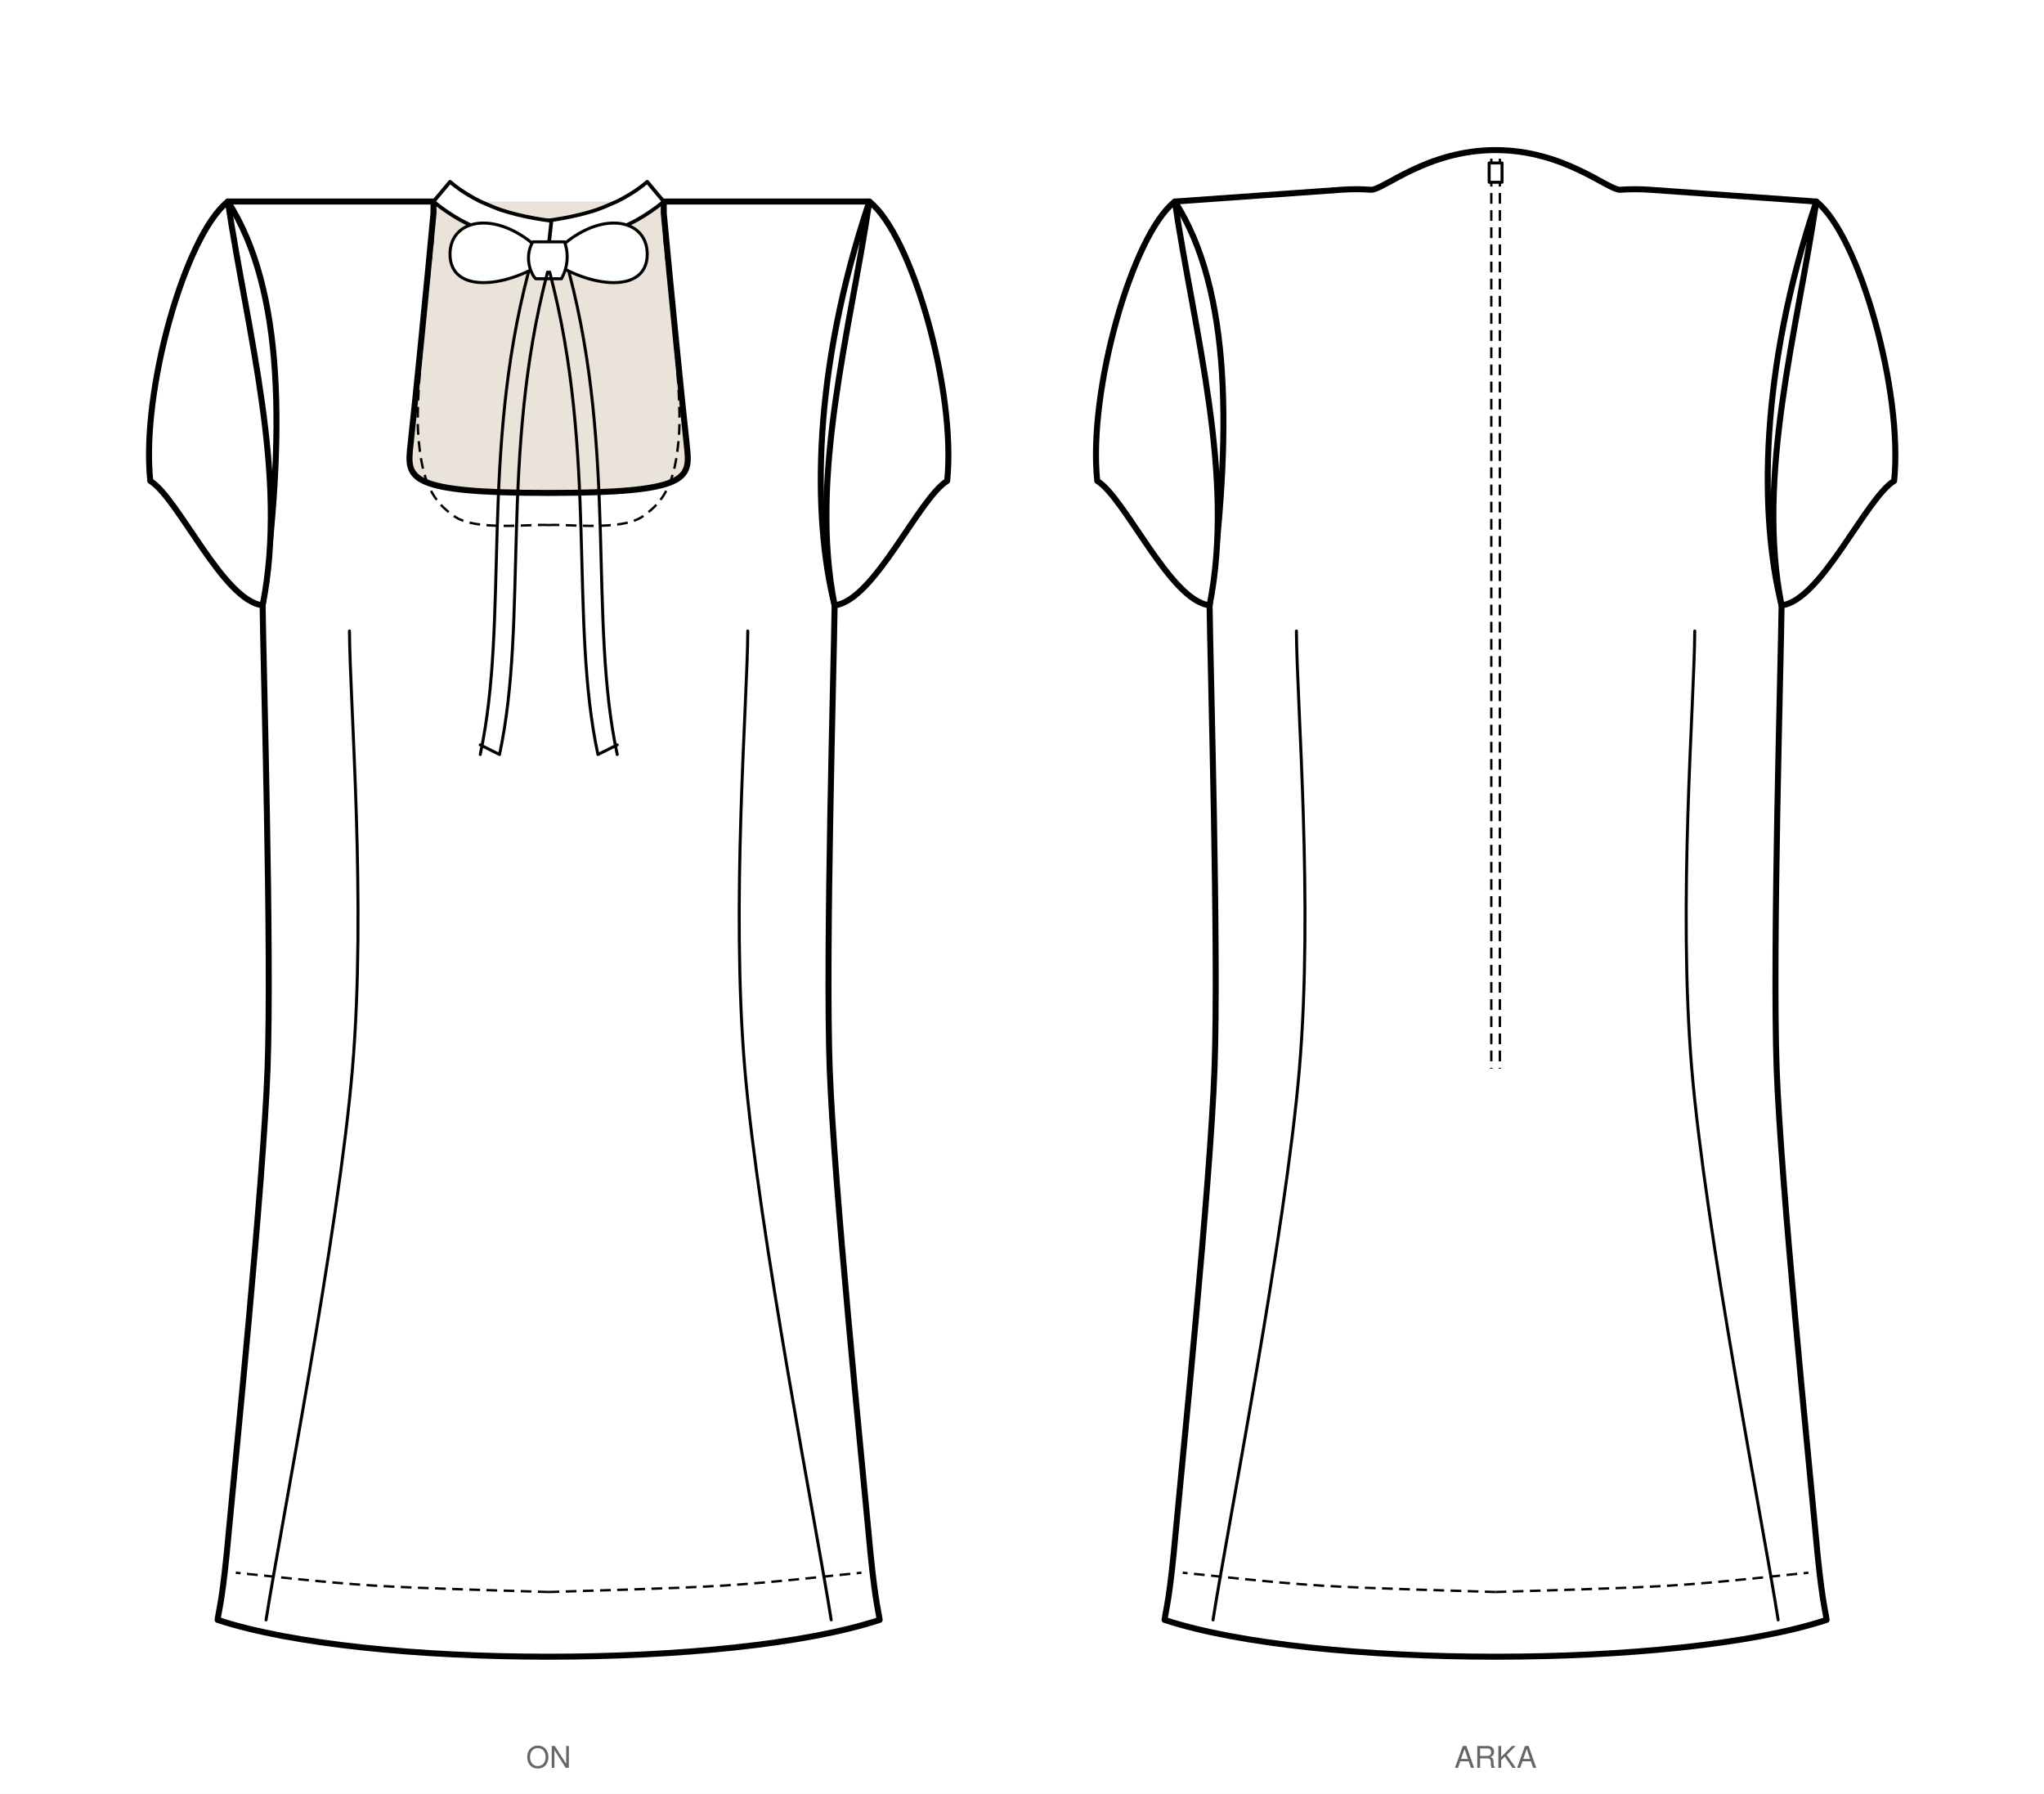
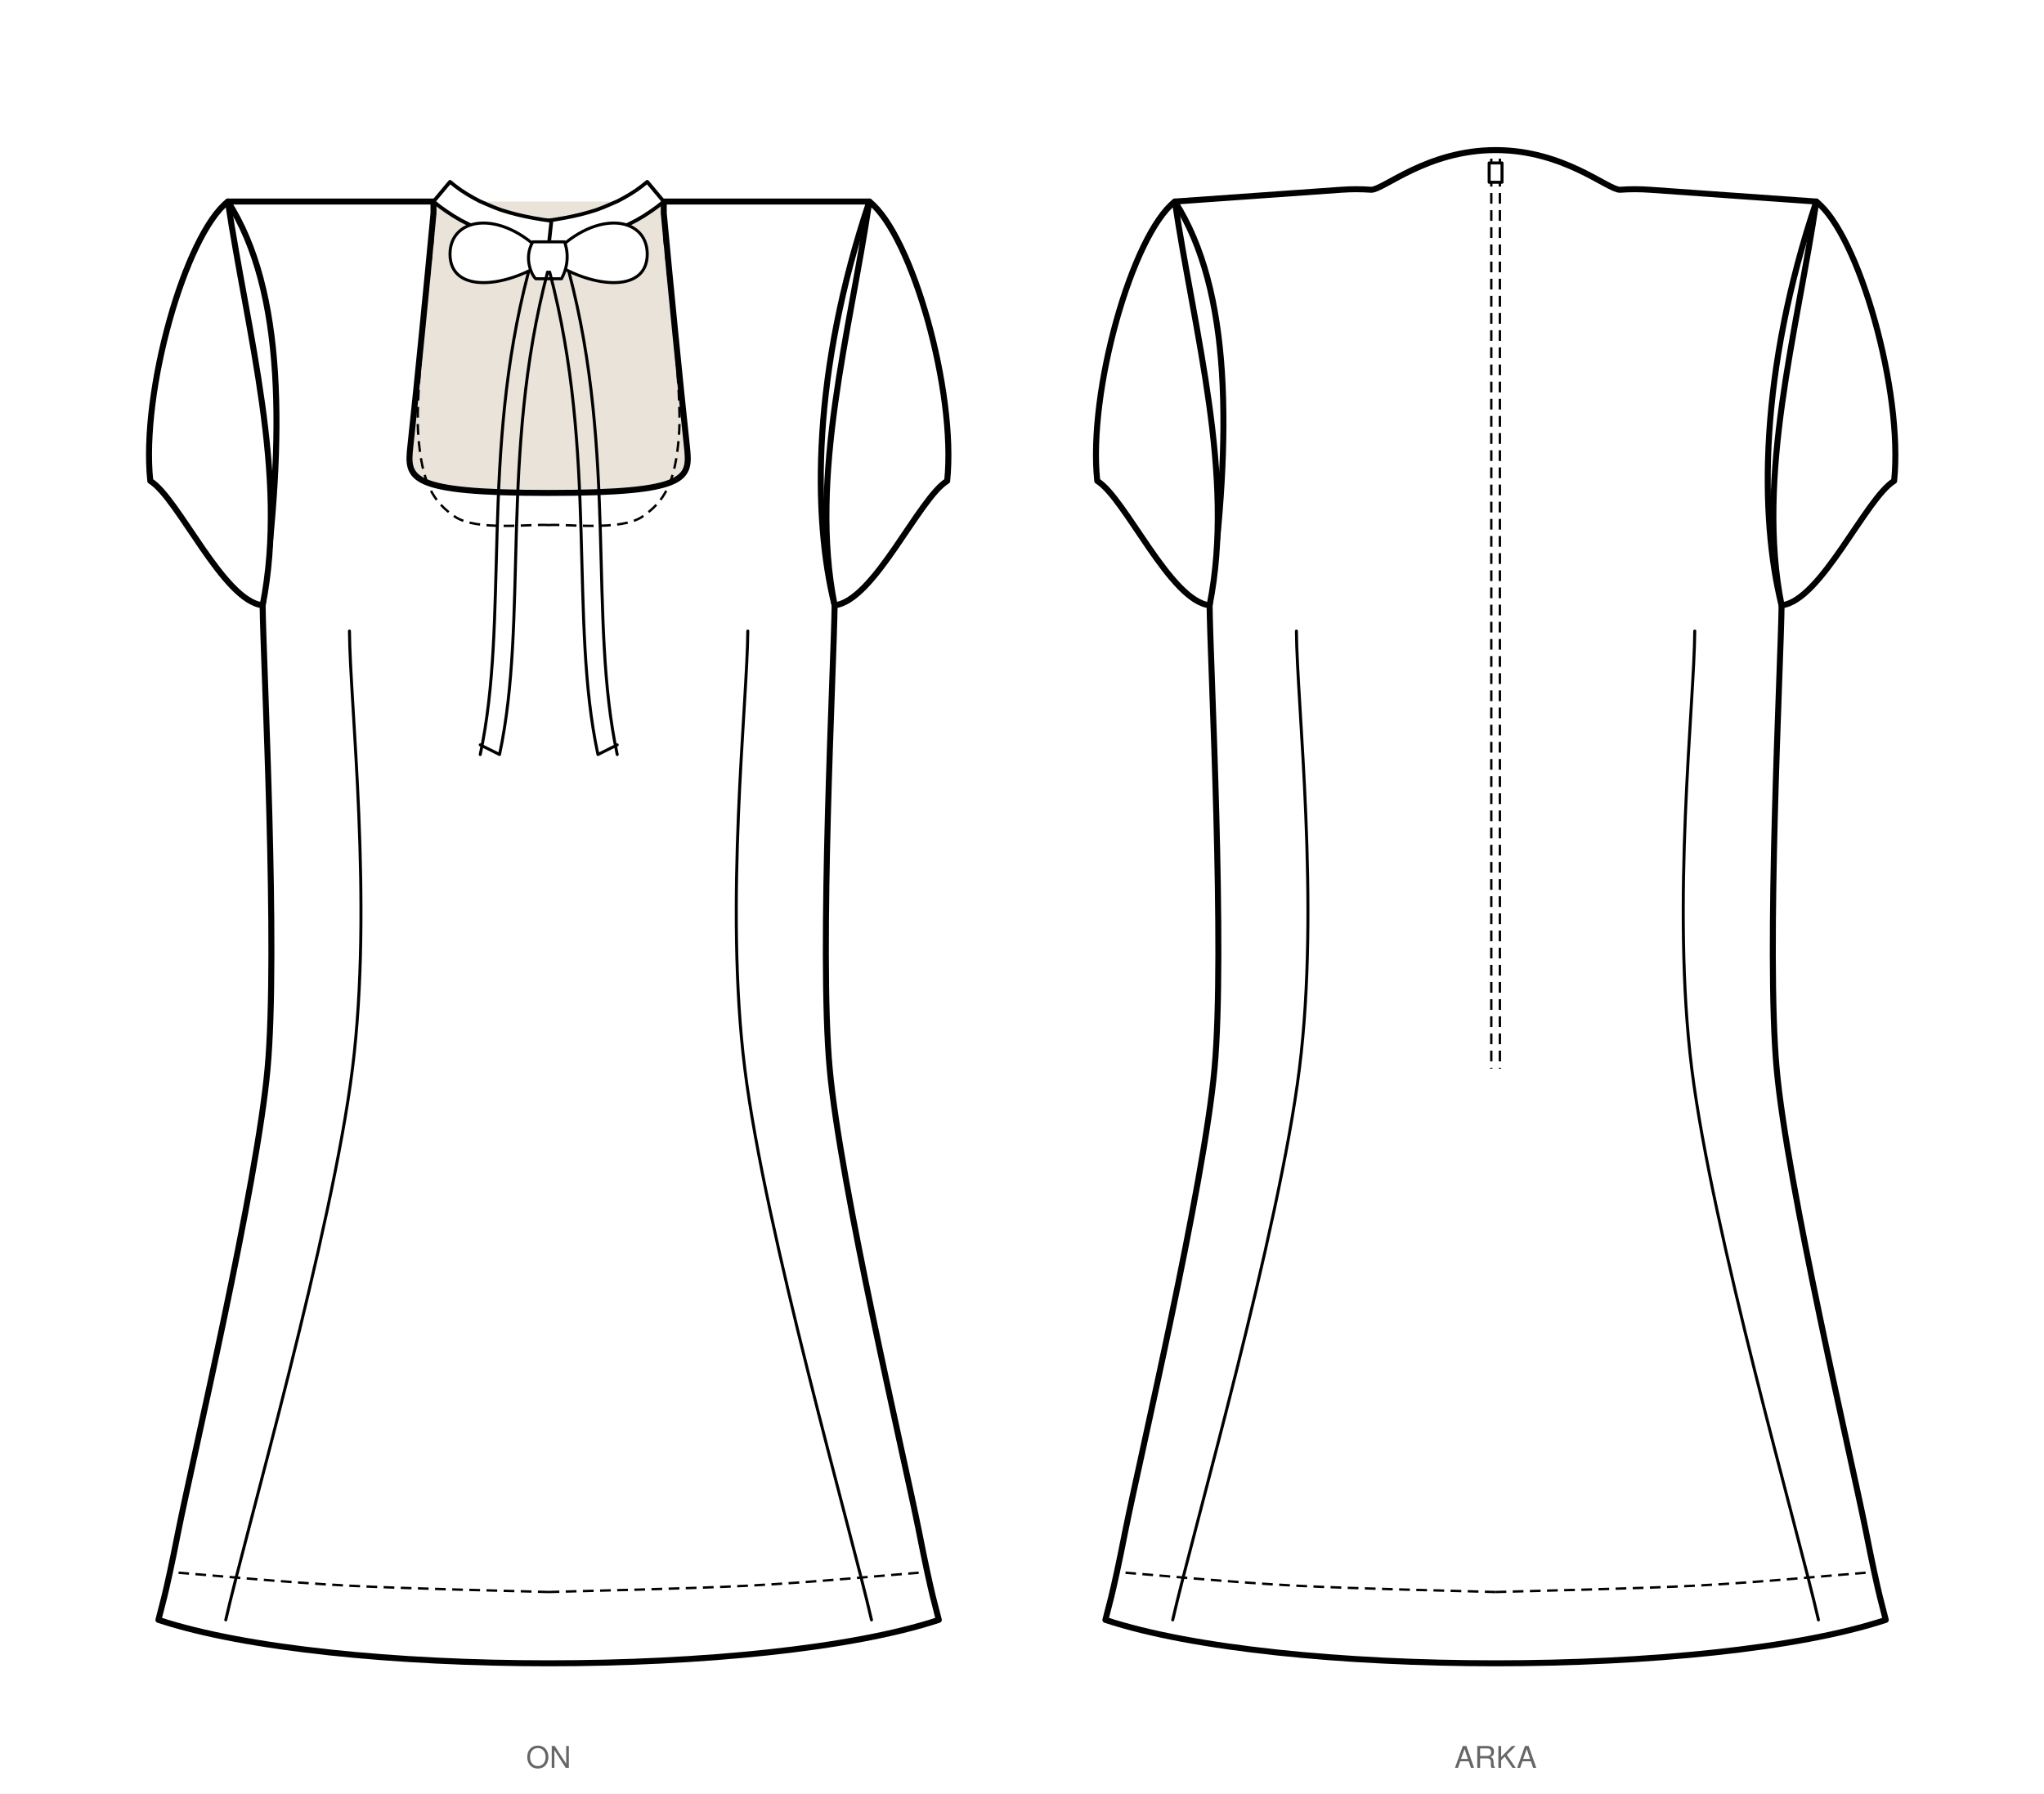
<svg xmlns="http://www.w3.org/2000/svg" viewBox="0 0 953.4 836.5" width="953.4mm" height="836.5mm" data-siluet="v1" data-kaynak="8966a923dc6435a486e2c2d478de082db27dd674b1f401feff889bd11e55f903">
  <rect width="953.4" height="836.5" fill="#fff" />
  <g transform="translate(255.9 84.0)" data-gorunum="on">
-     <path d="M 0.0 145.9 C 66.1 145.9 66.1 139.1 64.5 124.2 C 61.3 94.3 57.0 50.8 53.7 15.4 L 53.7 10.0 L -53.7 10.0 L -53.7 15.4 C -57.0 50.8 -61.3 94.3 -64.5 124.2 C -66.1 139.1 -66.1 145.9 0.0 145.9 Z" fill="#e9e3da" stroke="none" />
-     <path d="M 0.0 145.9 C 66.1 145.9 66.1 139.1 64.5 124.2 C 61.3 94.3 57.0 50.8 53.7 15.4 L 53.7 10.0 L 149.6 10.0 C 123.0 89.1 123.0 156.9 133.4 198.3 C 133.1 225.7 129.1 359.8 131.1 414.4 C 133.1 469.0 146.1 596.9 149.1 629.5 C 152.0 662.1 153.7 666.2 154.4 671.5 C 84.9 694.4 -84.9 694.4 -154.4 671.5 C -153.7 666.2 -152.0 662.1 -149.1 629.5 C -146.1 596.9 -133.1 469.0 -131.1 414.4 C -129.1 359.8 -133.1 225.7 -133.4 198.3 C -123.0 119.2 -123.0 51.4 -149.6 10.0 L -53.7 10.0 L -53.7 15.4 C -57.0 50.8 -61.3 94.3 -64.5 124.2 C -66.1 139.1 -66.1 145.9 0.0 145.9 Z" fill="#fff" stroke="#000" stroke-width="2.8" stroke-linejoin="round" stroke-linecap="round" />
+     <clipPath id="ten-on">
+       <path d="M 0.0 145.9 C 66.1 145.9 66.1 139.1 64.5 124.2 C 61.3 94.3 57.0 50.8 53.7 15.4 L 53.7 10.0 L -53.7 10.0 L -53.7 15.4 C -57.0 50.8 -61.3 94.3 -64.5 124.2 C -66.1 139.1 -66.1 145.9 0.0 145.9 Z" />
+     </clipPath>
+     <path d="M 0.0 145.9 C 66.1 145.9 66.1 139.1 64.5 124.2 C 61.3 94.3 57.0 50.8 53.7 15.4 L 53.7 10.0 L -53.7 10.0 L -53.7 15.4 C -57.0 50.8 -61.3 94.3 -64.5 124.2 C -66.1 139.1 -66.1 145.9 0.0 145.9 Z" fill="#e9e3da" stroke="none" clip-path="url(#ten-on)" />
+     <path d="M 0.0 145.9 C 66.1 145.9 66.1 139.1 64.5 124.2 C 61.3 94.3 57.0 50.8 53.7 15.4 L 53.7 10.0 L 149.6 10.0 C 123.0 89.1 123.0 156.9 133.4 198.3 C 133.1 225.7 126.1 359.8 131.1 414.4 C 136.0 469.0 166.1 596.9 172.6 629.5 C 179.0 662.1 180.8 666.2 182.0 671.5 C 100.1 698.5 -100.1 698.5 -182.0 671.5 C -180.8 666.2 -179.0 662.1 -172.6 629.5 C -166.1 596.9 -136.0 469.0 -131.1 414.4 C -126.1 359.8 -133.1 225.7 -133.4 198.3 C -123.0 119.2 -123.0 51.4 -149.6 10.0 L -53.7 10.0 L -53.7 15.4 C -57.0 50.8 -61.3 94.3 -64.5 124.2 C -66.1 139.1 -66.1 145.9 0.0 145.9 Z" fill="#fff" stroke="#000" stroke-width="2.8" stroke-linejoin="round" stroke-linecap="round" />
    <path d="M 149.6 10.0 C 169.5 25.6 190.2 98.6 185.9 140.3 C 172.7 148.3 151.8 196.3 133.4 198.3 C 121.4 138.0 140.7 70.3 149.6 10.0 Z" fill="#fff" stroke="#000" stroke-width="2.8" stroke-linejoin="round" stroke-linecap="round" />
    <path d="M -149.6 10.0 C -169.5 25.6 -190.2 98.6 -185.8 140.3 C -172.7 148.3 -151.8 196.3 -133.4 198.3 C -121.4 138.0 -140.7 70.3 -149.6 10.0 Z" fill="#fff" stroke="#000" stroke-width="2.8" stroke-linejoin="round" stroke-linecap="round" />
-     <path d="M 92.9 210.3 C 92.7 244.3 85.0 337.5 91.5 414.4 C 98.0 491.3 125.1 628.7 131.8 671.5" fill="none" stroke="#000" stroke-width="1.4" stroke-linecap="round" />
-     <path d="M -92.9 210.3 C -92.7 244.3 -85.0 337.5 -91.5 414.4 C -98.0 491.3 -125.1 628.7 -131.8 671.5" fill="none" stroke="#000" stroke-width="1.4" stroke-linecap="round" />
+     <path d="M 92.9 210.3 C 92.7 244.3 81.9 337.5 91.5 414.4 C 101.1 491.3 140.8 628.7 150.6 671.5" fill="none" stroke="#000" stroke-width="1.4" stroke-linecap="round" />
+     <path d="M -92.9 210.3 C -92.7 244.3 -81.9 337.5 -91.5 414.4 C -101.1 491.3 -140.8 628.7 -150.6 671.5" fill="none" stroke="#000" stroke-width="1.4" stroke-linecap="round" />
    <path d="M 0.0 30.9 L 4.7 30.3 L 9.3 29.6 L 13.7 28.7 L 18.0 27.7 L 22.2 26.5 L 26.2 25.2 L 30.1 23.8 L 33.9 22.2 L 37.5 20.5 L 41.0 18.7 L 44.4 16.7 L 47.6 14.6 L 50.7 12.4 L 53.7 10.0 L 46.0 0.8 L 43.5 2.8 L 40.9 4.7 L 38.1 6.5 L 35.2 8.2 L 32.2 9.8 L 29.0 11.2 L 25.7 12.6 L 22.3 13.9 L 18.7 15.0 L 15.0 16.0 L 11.1 16.9 L 7.1 17.7 L 3.0 18.4 L -1.3 19.0 Z" fill="#fff" stroke="#000" stroke-width="1.736" stroke-linejoin="round" stroke-linecap="round" />
    <path d="M 0.0 30.9 L -4.7 30.3 L -9.3 29.6 L -13.7 28.7 L -18.0 27.7 L -22.2 26.5 L -26.2 25.2 L -30.1 23.8 L -33.9 22.2 L -37.5 20.5 L -41.0 18.7 L -44.4 16.7 L -47.6 14.6 L -50.7 12.4 L -53.7 10.0 L -46.0 0.8 L -43.5 2.8 L -40.9 4.7 L -38.1 6.5 L -35.2 8.2 L -32.2 9.8 L -29.0 11.2 L -25.7 12.6 L -22.3 13.9 L -18.7 15.0 L -15.0 16.0 L -11.1 16.9 L -7.1 17.7 L -3.0 18.4 L 1.3 19.0 Z" fill="#fff" stroke="#000" stroke-width="1.736" stroke-linejoin="round" stroke-linecap="round" />
    <path d="M 0.0 36.9 C -20.7 13.0 -46.0 16.6 -46.0 34.5 C -46.0 53.6 -18.4 50.1 0.0 36.9 Z M 0.0 36.9 C 20.7 13.0 46.0 16.6 46.0 34.5 C 46.0 53.6 18.4 50.1 0.0 36.9 Z" fill="#fff" stroke="#000" stroke-width="1.4" stroke-linecap="round" stroke-linejoin="round" />
    <path d="M -7.4 28.8 C -12.0 36.9 -7.4 45.0 -6.0 46.0 L 6.0 46.0 C 11.0 36.9 7.4 28.8 7.4 28.8 Z" fill="#fff" stroke="#000" stroke-width="1.4" stroke-linecap="round" stroke-linejoin="round" />
    <path d="M -0.5 42.9 C -22.9 128.4 -9.4 204.9 -22.9 267.9 M -9.4 42.9 C -31.9 128.4 -18.4 204.9 -31.9 267.9 M -22.9 267.9 L -31.9 263.4 M 0.5 42.9 C 23.0 128.4 9.5 204.9 23.0 267.9 M 9.5 42.9 C 32.0 128.4 18.5 204.9 32.0 267.9 M 23.0 267.9 L 32.0 263.4" fill="none" stroke="#000" stroke-width="1.4" stroke-linecap="round" stroke-linejoin="round" />
    <path d="M 0.0 160.9 C 7.3 160.2 33.7 163.9 43.8 156.9 C 54.0 149.9 59.2 141.1 60.8 118.9 C 62.5 96.8 54.9 39.8 53.7 24.0" fill="none" stroke="#000" stroke-width="1.1" stroke-dasharray="5,3" />
    <path d="M 0.0 160.9 C -7.3 160.2 -33.7 163.9 -43.8 156.9 C -54.0 149.9 -59.2 141.1 -60.8 118.9 C -62.5 96.8 -54.9 39.8 -53.7 24.0" fill="none" stroke="#000" stroke-width="1.1" stroke-dasharray="5,3" />
-     <path d="M 0.0 658.5 C 13.6 658.0 57.3 657.0 81.6 655.5 C 105.9 654.0 135.2 650.5 145.9 649.5" fill="none" stroke="#000" stroke-width="1.1" stroke-dasharray="5,3" />
-     <path d="M 0.0 658.5 C -13.6 658.0 -57.3 657.0 -81.6 655.5 C -105.9 654.0 -135.2 650.5 -145.9 649.5" fill="none" stroke="#000" stroke-width="1.1" stroke-dasharray="5,3" />
+     <path d="M 0.0 658.5 C 15.7 658.0 65.4 657.0 94.1 655.5 C 122.9 654.0 159.5 650.5 172.6 649.5" fill="none" stroke="#000" stroke-width="1.1" stroke-dasharray="5,3" />
+     <path d="M 0.0 658.5 C -15.7 658.0 -65.4 657.0 -94.1 655.5 C -122.9 654.0 -159.5 650.5 -172.6 649.5" fill="none" stroke="#000" stroke-width="1.1" stroke-dasharray="5,3" />
  </g>
  <text x="255.9" y="824.5" font-family="Helvetica, Arial, sans-serif" font-size="14" text-anchor="middle" fill="#666">ON</text>
  <g transform="translate(697.6 84.0)" data-gorunum="arka">
-     <path d="M 0.0 -14.0 C 31.9 -14.0 52.2 4.5 58.0 4.5 Q 65.0 4.0 72.0 4.5 L 149.6 10.0 C 123.0 89.1 123.0 156.9 133.4 198.3 C 133.1 225.7 129.1 359.8 131.1 414.4 C 133.1 469.0 146.1 596.9 149.1 629.5 C 152.0 662.1 153.7 666.2 154.4 671.5 C 84.9 694.4 -84.9 694.4 -154.4 671.5 C -153.7 666.2 -152.0 662.1 -149.1 629.5 C -146.1 596.9 -133.1 469.0 -131.1 414.4 C -129.1 359.8 -133.1 225.7 -133.4 198.3 C -123.0 119.2 -123.0 51.4 -149.6 10.0 L -72.0 4.5 Q -65.0 4.0 -58.0 4.5 C -52.2 4.5 -31.9 -14.0 0.0 -14.0 Z" fill="#fff" stroke="#000" stroke-width="2.8" stroke-linejoin="round" stroke-linecap="round" />
+     <path d="M 0.0 -14.0 C 31.9 -14.0 52.2 4.5 58.0 4.5 Q 65.0 4.0 72.0 4.5 L 149.6 10.0 C 123.0 89.1 123.0 156.9 133.4 198.3 C 133.1 225.7 126.1 359.8 131.1 414.4 C 136.0 469.0 166.1 596.9 172.6 629.5 C 179.0 662.1 180.8 666.2 182.0 671.5 C 100.1 698.5 -100.1 698.5 -182.0 671.5 C -180.8 666.2 -179.0 662.1 -172.6 629.5 C -166.1 596.9 -136.0 469.0 -131.1 414.4 C -126.1 359.8 -133.1 225.7 -133.4 198.3 C -123.0 119.2 -123.0 51.4 -149.6 10.0 L -72.0 4.5 Q -65.0 4.0 -58.0 4.5 C -52.2 4.5 -31.9 -14.0 0.0 -14.0 Z" fill="#fff" stroke="#000" stroke-width="2.8" stroke-linejoin="round" stroke-linecap="round" />
    <path d="M 149.6 10.0 C 169.5 25.6 190.2 98.6 185.9 140.3 C 172.7 148.3 151.8 196.3 133.4 198.3 C 121.4 138.0 140.7 70.3 149.6 10.0 Z" fill="#fff" stroke="#000" stroke-width="2.8" stroke-linejoin="round" stroke-linecap="round" />
    <path d="M -149.6 10.0 C -169.5 25.6 -190.2 98.6 -185.8 140.3 C -172.7 148.3 -151.8 196.3 -133.4 198.3 C -121.4 138.0 -140.7 70.3 -149.6 10.0 Z" fill="#fff" stroke="#000" stroke-width="2.8" stroke-linejoin="round" stroke-linecap="round" />
    <path d="M -2.0 -10.0 L -2.0 414.4 M 2.0 -10.0 L 2.0 414.4" fill="none" stroke="#000" stroke-width="1.1" stroke-dasharray="5,3" />
    <rect x="-3.0" y="-8.0" width="6" height="9" fill="#fff" stroke="#000" stroke-width="1.4" stroke-linecap="round" stroke-linejoin="round" />
-     <path d="M 92.9 210.3 C 92.7 244.3 85.0 337.5 91.5 414.4 C 98.0 491.3 125.1 628.7 131.8 671.5" fill="none" stroke="#000" stroke-width="1.4" stroke-linecap="round" />
-     <path d="M -92.9 210.3 C -92.7 244.3 -85.0 337.5 -91.5 414.4 C -98.0 491.3 -125.1 628.7 -131.8 671.5" fill="none" stroke="#000" stroke-width="1.4" stroke-linecap="round" />
-     <path d="M 0.0 658.5 C 13.6 658.0 57.3 657.0 81.6 655.5 C 105.9 654.0 135.2 650.5 145.9 649.5" fill="none" stroke="#000" stroke-width="1.1" stroke-dasharray="5,3" />
-     <path d="M 0.0 658.5 C -13.6 658.0 -57.3 657.0 -81.6 655.5 C -105.9 654.0 -135.2 650.5 -145.9 649.5" fill="none" stroke="#000" stroke-width="1.1" stroke-dasharray="5,3" />
+     <path d="M 92.9 210.3 C 92.7 244.3 81.9 337.5 91.5 414.4 C 101.1 491.3 140.8 628.7 150.6 671.5" fill="none" stroke="#000" stroke-width="1.4" stroke-linecap="round" />
+     <path d="M -92.9 210.3 C -92.7 244.3 -81.9 337.5 -91.5 414.4 C -101.1 491.3 -140.8 628.7 -150.6 671.5" fill="none" stroke="#000" stroke-width="1.4" stroke-linecap="round" />
+     <path d="M 0.0 658.5 C 15.7 658.0 65.4 657.0 94.1 655.5 C 122.9 654.0 159.5 650.5 172.6 649.5" fill="none" stroke="#000" stroke-width="1.1" stroke-dasharray="5,3" />
+     <path d="M 0.0 658.5 C -15.7 658.0 -65.4 657.0 -94.1 655.5 C -122.9 654.0 -159.5 650.5 -172.6 649.5" fill="none" stroke="#000" stroke-width="1.1" stroke-dasharray="5,3" />
  </g>
  <text x="697.6" y="824.5" font-family="Helvetica, Arial, sans-serif" font-size="14" text-anchor="middle" fill="#666">ARKA</text>
</svg>
